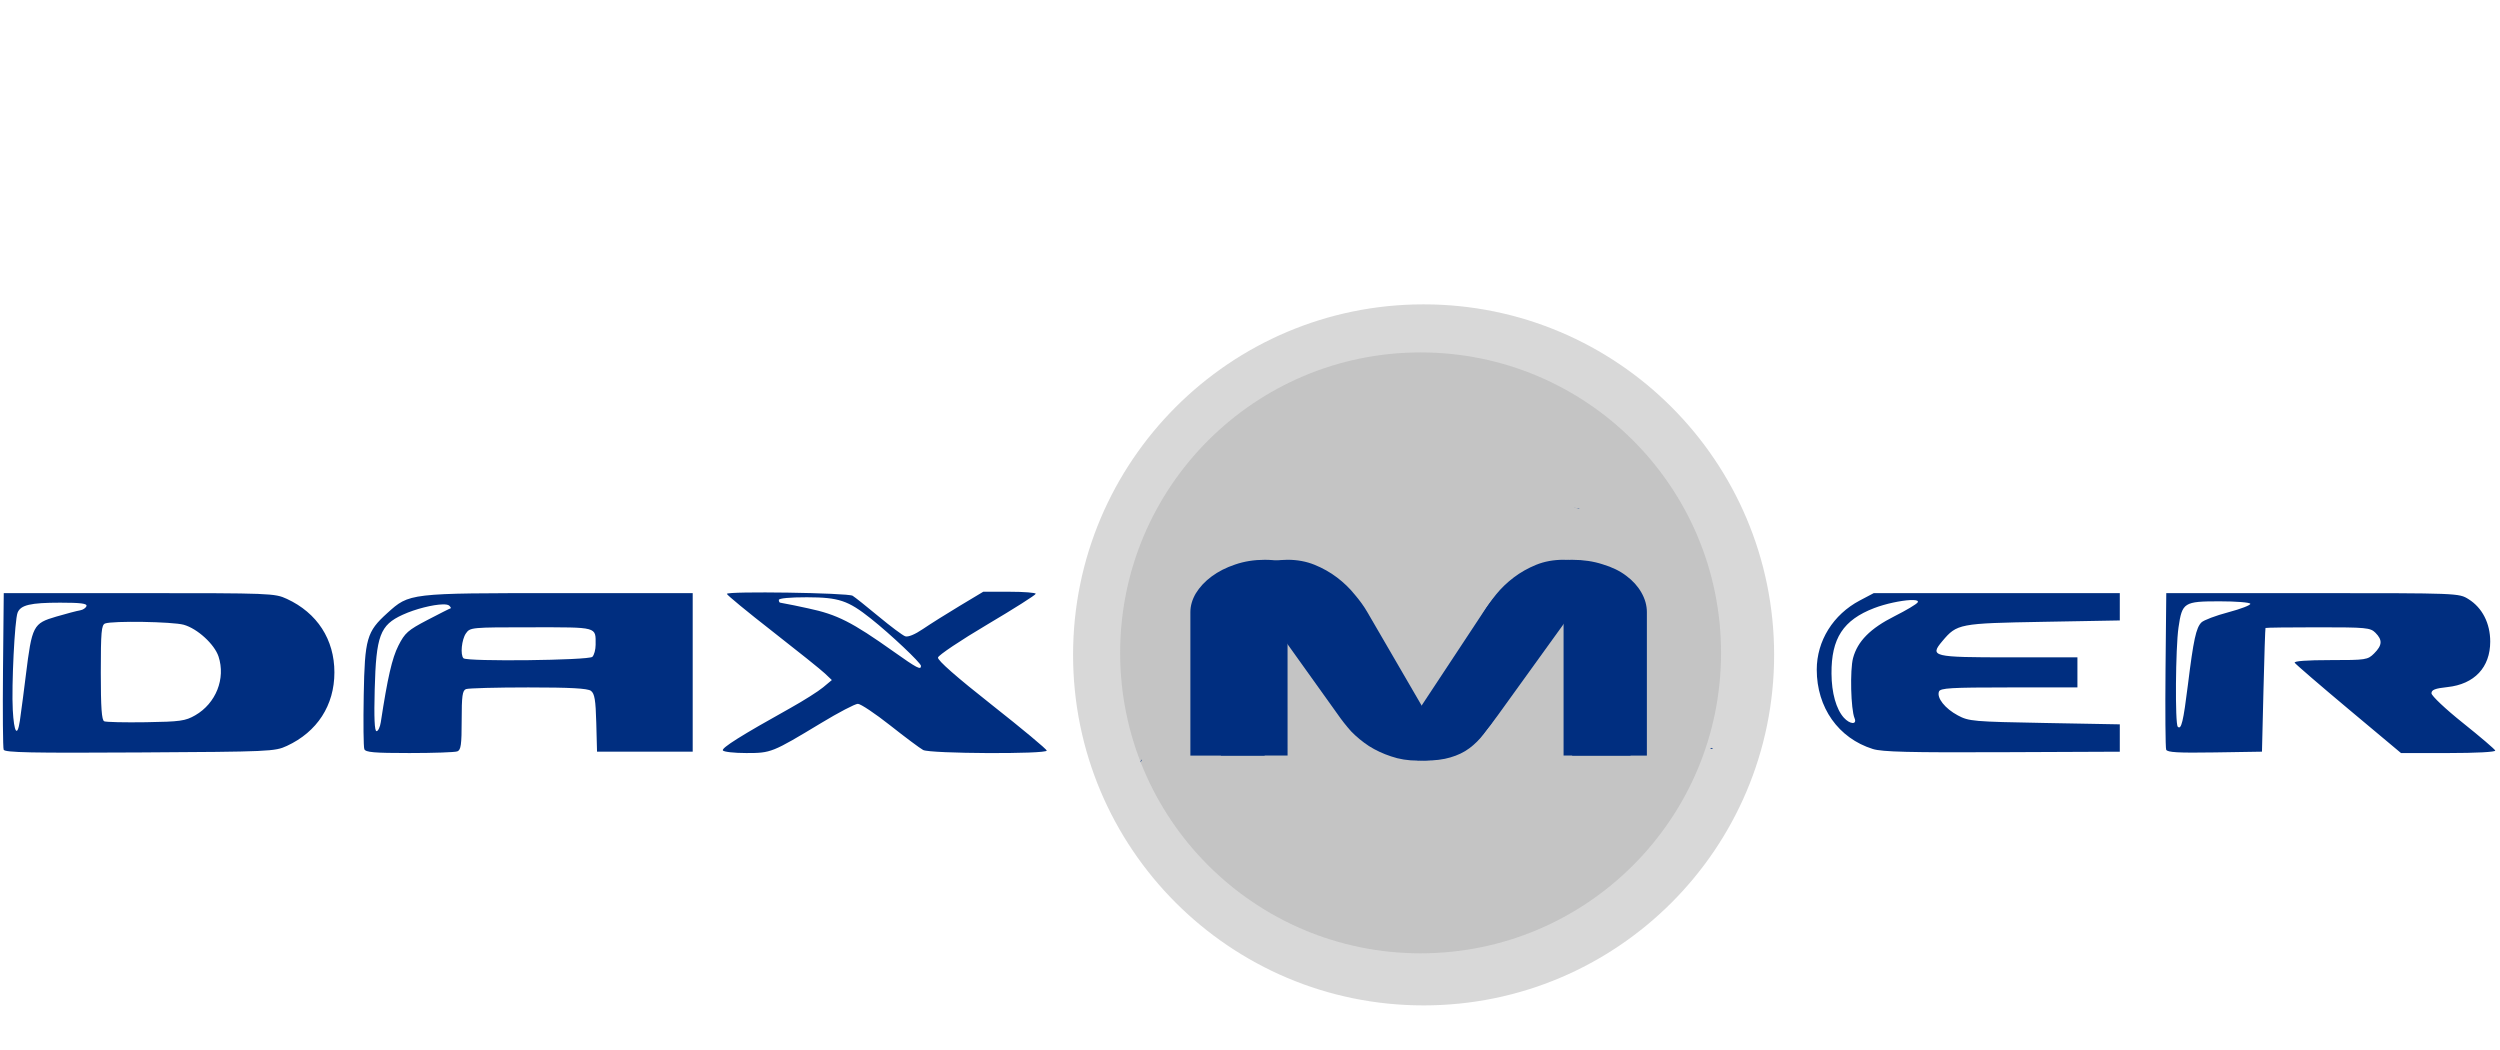
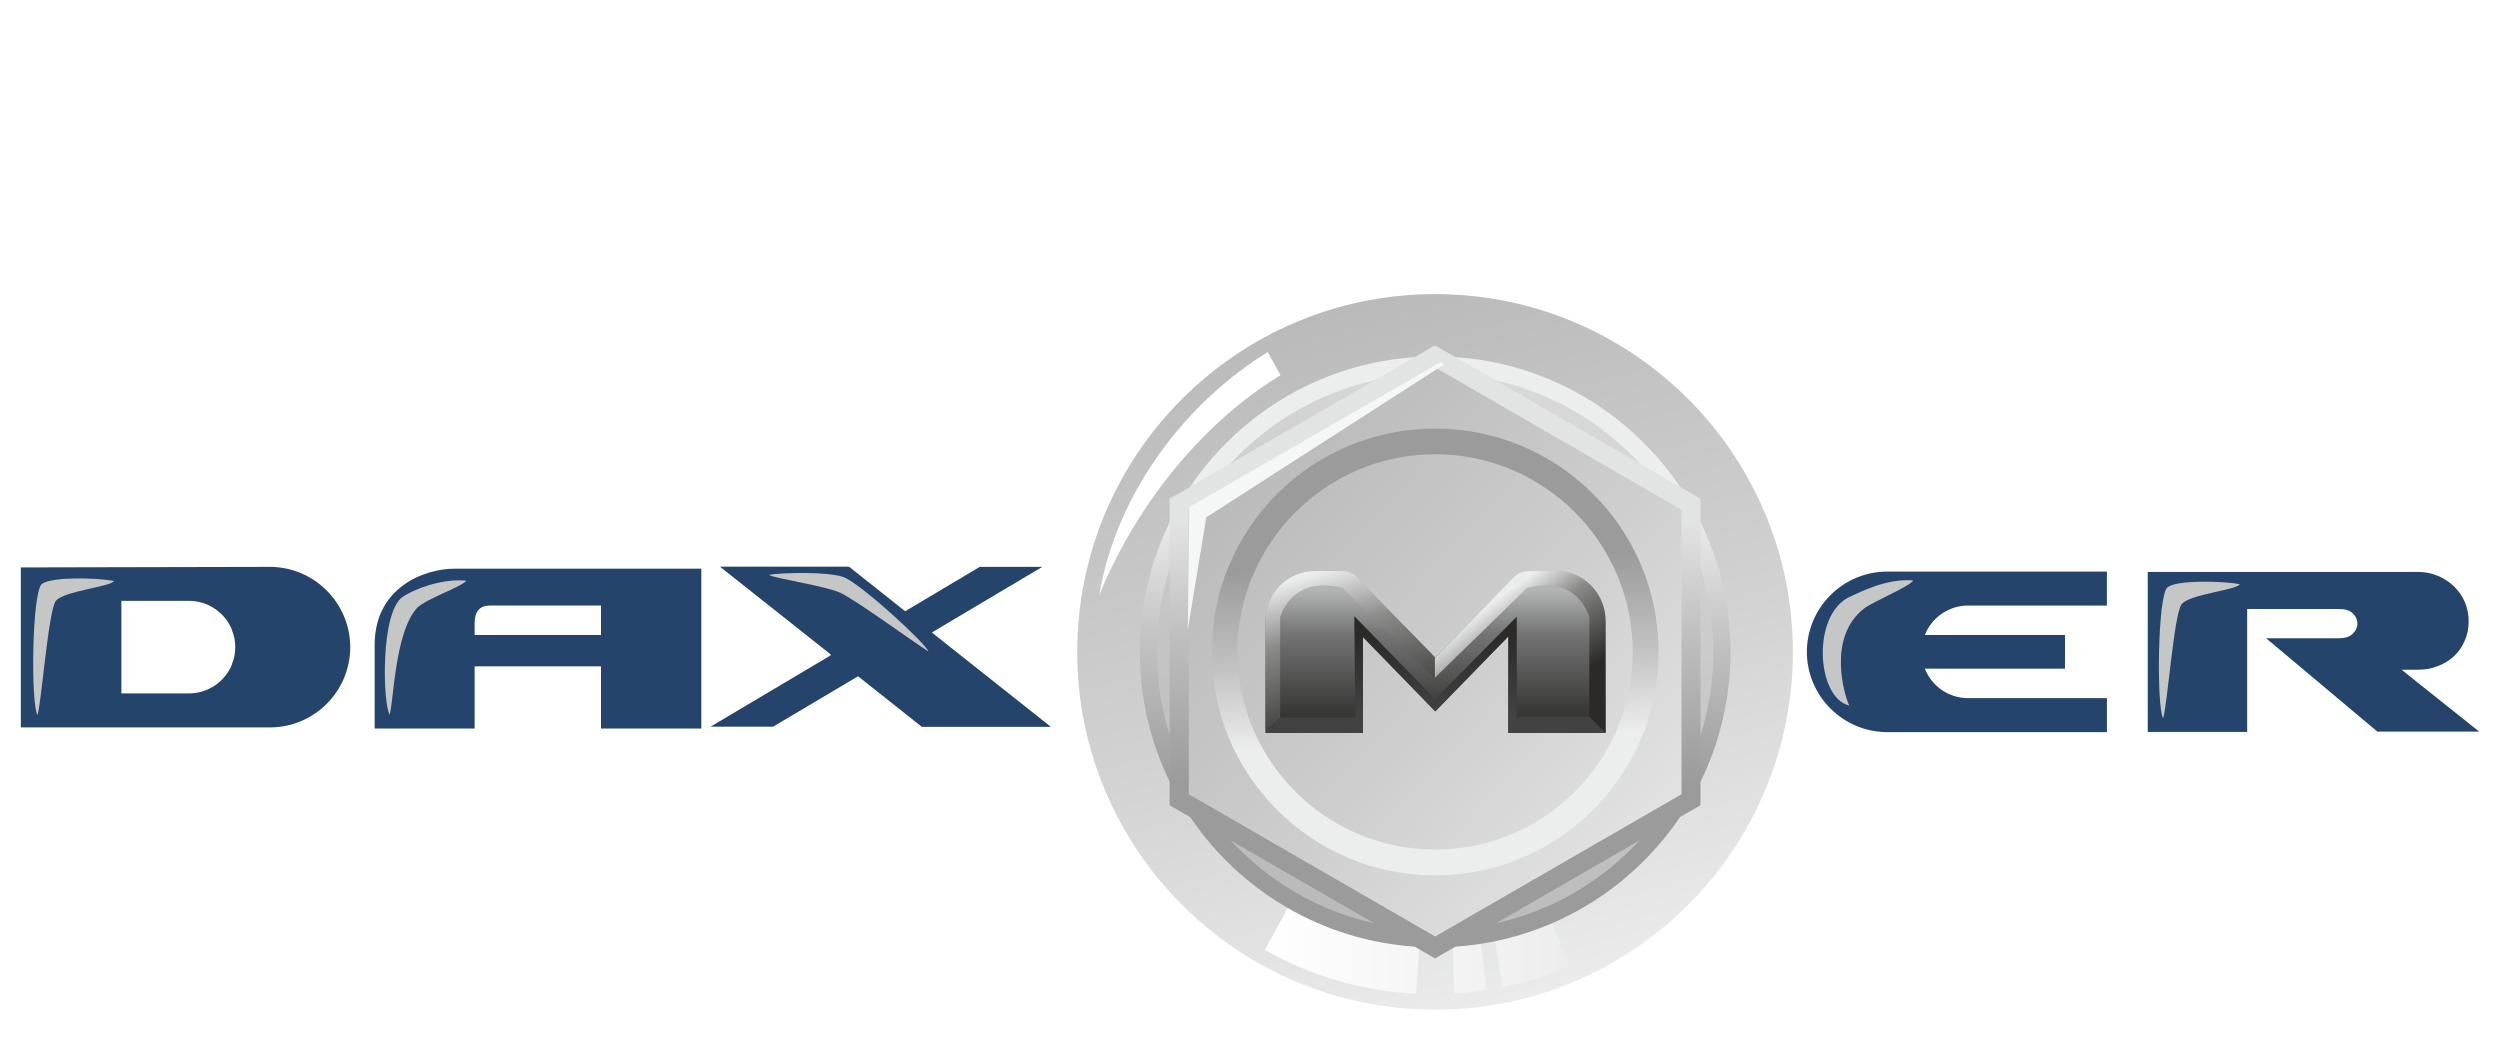
- <svg xmlns="http://www.w3.org/2000/svg" width="377.953" height="158.74" viewBox="0 0 100 42">
-   <g transform="translate(0 -253.47)">
-     <circle r="14.021" cy="279.665" cx="56.944" fill="#b3b3b3" fill-opacity=".519" stroke-width="23.159" />
-     <circle r="12.018" cy="279.585" cx="56.824" fill="#999" fill-opacity=".305" stroke-width="19.851" />
-     <path d="M62.947 273.776c-.007-.004.076.008.232.04l-.017-.017a1.158 1.158 0 0 1-.215-.023zM39.33 277.14l-.945.567c-.52.312-1.18.728-1.468.924-.324.22-.596.332-.711.29-.103-.037-.58-.394-1.062-.794-.481-.4-.949-.772-1.04-.827-.193-.118-5.029-.19-5.029-.075 0 .043.82.719 1.823 1.5 1.003.783 1.948 1.54 2.1 1.685l.276.262-.35.292c-.191.16-.78.532-1.306.826-1.968 1.097-2.766 1.598-2.703 1.698.035.057.456.104.936.104.992 0 1.03-.015 2.994-1.2.698-.423 1.36-.769 1.47-.769.11 0 .692.389 1.293.863.6.475 1.193.917 1.318.984.277.149 4.943.171 4.943.024 0-.054-.986-.875-2.19-1.824-1.417-1.116-2.18-1.787-2.16-1.898.017-.094.903-.688 1.97-1.32 1.066-.631 1.94-1.185 1.94-1.23.002-.045-.47-.082-1.048-.082zm-39.18.055l-.03 3.06c-.015 1.684-.004 3.125.026 3.203.044.114 1.102.136 5.443.11 5.213-.03 5.403-.038 5.885-.261 1.215-.563 1.902-1.624 1.902-2.941 0-1.317-.687-2.379-1.902-2.941-.485-.224-.638-.23-5.911-.23zm22.2 0c-6.005 0-5.969-.004-6.86.8-.82.742-.9 1.016-.941 3.28-.02 1.102-.01 2.075.024 2.161.048.127.392.156 1.804.156.96 0 1.822-.03 1.917-.067.143-.054.173-.27.173-1.246 0-.974.03-1.19.173-1.245.095-.037 1.218-.067 2.495-.067 1.687 0 2.37.038 2.503.137.146.11.189.364.213 1.285l.03 1.148h3.827v-6.342zm52.6 0l-.557.294c-1.067.563-1.723 1.616-1.723 2.767 0 1.517.866 2.743 2.244 3.174.372.117 1.478.144 5.176.128l4.702-.02v-1.094l-3.007-.055c-2.86-.052-3.03-.067-3.47-.302-.515-.275-.853-.702-.756-.955.054-.14.462-.165 2.801-.165h2.737V279.764h-2.72c-3.075 0-3.203-.03-2.684-.648.588-.698.67-.713 4.037-.773l3.062-.055v-1.093H79.87zm11.701 0l-.03 3.06c-.015 1.684-.004 3.124.026 3.202.042.108.481.133 1.942.11l1.89-.03.06-2.46c.032-1.353.07-2.473.081-2.488.012-.015.958-.027 2.1-.027 1.932 0 2.094.015 2.297.218.289.29.275.5-.05.826-.259.258-.322.268-1.756.268-.943 0-1.464.039-1.422.107.037.059 1.008.896 2.159 1.86l2.092 1.751h1.903c1.103 0 1.889-.042 1.867-.1-.02-.055-.602-.552-1.294-1.105-.692-.552-1.257-1.086-1.257-1.185 0-.14.146-.196.64-.249 1.078-.115 1.71-.788 1.71-1.819 0-.733-.318-1.355-.87-1.699-.386-.24-.399-.24-6.237-.24zm-54.378.166c1.28.003 1.646.125 2.562.853.783.621 2.004 1.774 2.004 1.891 0 .176-.155.095-1.093-.57-1.673-1.187-2.26-1.484-3.416-1.73a30.139 30.139 0 0 0-1.121-.228c-.031 0-.056-.049-.056-.11 0-.065.445-.107 1.12-.106zm44.279.112c.126.006.19.035.155.093-.043.07-.46.318-.927.553-.968.487-1.476 1-1.657 1.671-.129.476-.09 2.056.059 2.408.112.266-.182.252-.428-.02-.306-.339-.49-.991-.494-1.765-.01-1.41.47-2.145 1.709-2.62.46-.177 1.073-.301 1.437-.32.055-.002.104-.002.146 0zm12.234.05c.66 0 1.21.044 1.227.098.015.055-.381.207-.881.34-.5.132-.984.315-1.075.406-.213.213-.318.693-.54 2.491-.184 1.481-.266 1.821-.407 1.68-.111-.111-.089-3.149.03-3.967.145-1.004.215-1.048 1.646-1.048zm-86.378.054c.828 0 1.085.034 1.05.137-.025.075-.14.152-.255.17-.115.018-.545.13-.956.251-.921.27-.968.361-1.213 2.34a108.96 108.96 0 0 1-.24 1.832c-.102.672-.234.468-.283-.437-.053-.98.076-3.597.192-3.891.121-.309.515-.402 1.705-.402zm15.301.069c.128-.003.221.013.26.05.058.055.082.103.055.107-.027.004-.443.213-.924.465-.786.411-.904.516-1.165 1.03-.253.5-.43 1.275-.704 3.064-.03.195-.107.355-.17.355-.08 0-.103-.537-.073-1.667.056-2.155.213-2.576 1.119-2.99.515-.236 1.217-.407 1.602-.414zm-11.99.7c.693.012 1.407.052 1.629.114.543.15 1.23.778 1.393 1.27.291.883-.103 1.876-.934 2.353-.394.226-.598.254-1.97.276-.843.013-1.593-.004-1.668-.037-.102-.045-.137-.544-.137-1.954 0-1.625.025-1.902.173-1.959.146-.055.82-.074 1.514-.063zm15.53.216c2.69 0 2.576-.031 2.576.698 0 .193-.058.41-.13.483-.142.142-5.016.197-5.155.058-.135-.135-.074-.751.098-.997.167-.239.212-.242 2.612-.242zm47.217 4.825c-.01-.002-.027.004-.04.004v.036c.03-.006.06-.012.092-.012l-.004-.007a.083.083 0 0 0-.048-.021zm-22.791.467l-.013.02-.03.034a.479.479 0 0 0-.028.058c.08-.078.093-.126.07-.112z" fill="#002e80" stroke-width=".413" />
-     <g style="line-height:125%;-inkscape-font-specification:'Terminator Real NFI Bold'">
-       <path style="-inkscape-font-specification:'Terminator Real NFI Bold'" d="M51.503 283.692h-2.667v-5.736q0-.381.195-.752.21-.38.57-.677.359-.296.838-.476.494-.19 1.064-.19.584 0 1.078.2.495.201.9.508.404.307.703.678.315.37.51.709L57 281.924l2.352-3.968q.194-.34.494-.71.3-.37.704-.677.405-.307.899-.508.494-.2 1.094-.2.599 0 1.093.179.51.17.854.466.345.285.54.666.194.381.194.784v5.736h-2.681v-5.736l-2.652 4.095q-.27.424-.54.773-.254.339-.584.582-.314.233-.749.36-.419.127-1.018.127-.525 0-.959-.17-.434-.158-.794-.412-.36-.265-.644-.593-.27-.339-.48-.677l-2.621-4.085z" font-weight="700" font-size="12.592" font-family="Terminator Real NFI" letter-spacing="0" word-spacing="0" fill="#002e80" stroke-width=".315" />
-     </g>
-     <g style="line-height:125%;-inkscape-font-specification:'Terminator Real NFI Bold'">
-       <path d="M50.586 283.693h-2.971v-5.736q0-.38.217-.751.233-.381.634-.678.4-.296.935-.476.55-.19 1.185-.19.65 0 1.201.2.551.202 1.002.509.45.307.784.677.35.37.568.71l2.57 3.968 2.62-3.969q.218-.338.552-.709.333-.37.784-.677.45-.307 1.001-.508.551-.201 1.219-.201t1.218.18q.568.169.952.465.384.286.6.667.218.381.218.783v5.736h-2.988v-5.736l-2.954 4.096q-.3.423-.601.773-.284.338-.651.582-.35.232-.835.36-.467.126-1.135.126-.584 0-1.068-.169-.484-.159-.885-.413-.4-.264-.717-.592-.3-.339-.534-.678l-2.921-4.085z" style="-inkscape-font-specification:'Terminator Real NFI Bold'" fill="#002e80" font-weight="700" font-size="13.291" font-family="Terminator Real NFI" letter-spacing="0" word-spacing="0" stroke-width=".332" />
-     </g>
+ <svg xmlns="http://www.w3.org/2000/svg" xmlns:xlink="http://www.w3.org/1999/xlink" width="377.953" height="158.74" viewBox="0 0 100 42">
+   <defs>
+     <linearGradient id="j" gradientUnits="userSpaceOnUse" x1="11098.8" y1="12313" x2="11098.8" y2="11632.6">
+       <stop offset="0" stop-color="#373736" />
+       <stop offset=".651" stop-color="#747574" />
+       <stop offset="1" stop-color="#b2b3b3" />
+     </linearGradient>
+     <linearGradient xlink:href="#a" id="k" gradientUnits="userSpaceOnUse" x1="11750.7" y1="12219.5" x2="11382.5" y2="11726" />
+     <linearGradient id="a" gradientUnits="userSpaceOnUse" x1="11750.7" y1="12219.5" x2="11382.5" y2="11726">
+       <stop offset="0" stop-color="#2b2a29" />
+       <stop offset=".651" stop-color="#8b8b8a" />
+       <stop offset="1" stop-color="#ebecec" />
+     </linearGradient>
+     <linearGradient id="l" gradientUnits="userSpaceOnUse" xlink:href="#a" x1="10760" y1="12415.5" x2="10492.4" y2="11518.5" />
+     <linearGradient id="m" gradientUnits="userSpaceOnUse" x1="11098.5" y1="11877.1" x2="11098.5" y2="12316.9">
+       <stop offset="0" stop-color="#2b2a29" />
+       <stop offset="1" stop-color="#434242" />
+     </linearGradient>
+     <linearGradient id="c" gradientUnits="userSpaceOnUse" x1="10554.1" y1="9981.31" x2="11643.5" y2="14011.9">
+       <stop offset="0" stop-color="#727271" />
+       <stop offset=".561" stop-color="#a5a6a5" />
+       <stop offset="1" stop-color="#d9dada" />
+     </linearGradient>
+     <linearGradient id="d" gradientUnits="userSpaceOnUse" x1="10157.1" y1="12878.4" x2="11842.9" y2="12878.4">
+       <stop offset="0" stop-color="#fefefe" />
+       <stop offset="1" stop-color="#d9dada" />
+     </linearGradient>
+     <linearGradient id="e" gradientUnits="userSpaceOnUse" x1="10666.2" y1="13597.4" x2="11531.5" y2="10395.9">
+       <stop offset="0" stop-color="#727271" />
+       <stop offset=".561" stop-color="#929292" />
+       <stop offset="1" stop-color="#b2b3b3" />
+     </linearGradient>
+     <linearGradient id="f" gradientUnits="userSpaceOnUse" xlink:href="#b" x1="11098.8" y1="12748.5" x2="11098.8" y2="11244.8" />
+     <linearGradient id="b" gradientUnits="userSpaceOnUse" x1="11075.5" y1="11505.6" x2="11122.2" y2="12487.7">
+       <stop offset="0" stop-color="#373736" />
+       <stop offset=".561" stop-color="#888" />
+       <stop offset="1" stop-color="#d9dada" />
+     </linearGradient>
+     <linearGradient id="g" gradientUnits="userSpaceOnUse" x1="9945.43" y1="10920.4" x2="12252.2" y2="13072.9">
+       <stop offset="0" stop-color="#727271" />
+       <stop offset=".561" stop-color="#9b9c9b" />
+       <stop offset="1" stop-color="#c5c6c6" />
+     </linearGradient>
+     <linearGradient id="h" gradientUnits="userSpaceOnUse" x1="11098.8" y1="12708.9" x2="11098.8" y2="11284.4">
+       <stop offset="0" stop-color="#373736" />
+       <stop offset=".561" stop-color="#7e7e7e" />
+       <stop offset="1" stop-color="#c5c6c6" />
+     </linearGradient>
+     <linearGradient xlink:href="#b" id="i" gradientUnits="userSpaceOnUse" x1="11075.5" y1="11505.6" x2="11122.2" y2="12487.7" />
+   </defs>
+   <g clip-rule="evenodd" opacity=".497" fill-rule="evenodd" image-rendering="optimizeQuality" shape-rendering="geometricPrecision" text-rendering="geometricPrecision">
+     <path class="fil0" d="M11099 13976c1093 0 1979-886 1979-1979 0-1094-886-1980-1979-1980s-1980 886-1980 1980c0 1093 887 1979 1980 1979z" fill="url(#c)" transform="translate(-22.84 -60.659) scale(.00723)" />
+     <path class="fil1" d="M11204 13887c61-4 121-10 180-20l-228-1851zm266-35c130-27 254-67 373-118l-620-1504zm-1313-207c249 142 534 228 837 243l135-2019z" fill="url(#d)" transform="translate(-22.84 -60.659) scale(.00723)" />
+     <path class="fil2" d="M11099 10387c889 0 1610 721 1610 1610s-721 1609-1610 1609-1610-720-1610-1609 721-1610 1610-1610z" fill="url(#e)" transform="translate(-22.84 -60.659) scale(.00723)" />
+     <path class="fil3" d="M11099 10362c451 0 860 183 1155 479 296 296 479 704 479 1155v1c0 451-183 860-479 1155-295 296-704 479-1155 479-452 0-860-183-1156-479-295-295-478-704-478-1155h-1 1c0-452 183-860 478-1156 296-296 704-479 1156-479zm0 96c-425 0-809 172-1088 451-278 278-451 663-451 1088 0 424 173 809 451 1087 279 279 663 451 1088 451 424 0 809-172 1088-451 278-278 451-663 451-1087h-1v-1h1c0-424-173-808-451-1087-279-279-664-451-1088-451z" fill="url(#f)" fill-rule="nonzero" transform="translate(-22.84 -60.659) scale(.00723)" />
+     <path class="fil4" fill="url(#g)" d="M12502 11186v1621l-1403 810-1404-810v-1621l1404-810z" transform="translate(-22.84 -60.659) scale(.00723)" />
+     <path class="fil5" d="M11125 10316l1416 818 26 15v1696l-26 15-1416 817-26 16-27-16-1416-817-26-15v-1696l26-15 1416-818 27-15zm1337 894l-1363-787-1363 787v1574l1363 787 1363-787z" fill="url(#h)" fill-rule="nonzero" transform="translate(-22.84 -60.659) scale(.00723)" />
+     <path class="fil10" d="M11099 10760v1c341 0 651 138 874 362 224 223 362 532 362 873v1c0 341-139 650-362 874-224 223-533 362-874 362-342 0-651-139-874-362-224-224-362-533-362-874 0-342 138-651 362-875 223-223 532-361 874-361zm0 143v1-1c-302 0-575 123-773 321s-321 471-321 773h1-1c1 301 123 575 321 773s471 320 773 320 575-122 773-320 320-472 320-773v-1c0-301-122-574-320-772s-471-321-773-321z" fill="url(#i)" fill-rule="nonzero" transform="translate(-22.84 -60.659) scale(.00723)" />
+     <path class="fil11" d="M43.97 23.803c1.633-3.963 4.41-7.072 7.252-8.793-.173-.304-.34-.615-.513-.926-3.088 1.895-6.002 5.41-6.74 9.719z" fill="#fefefe" />
+     <path class="fil12" fill="#ebecec" d="M47.57 20.281l10.066-5.806.123.108-9.509 6.11-.738 4.498z" />
+   </g>
+   <path d="M75.483 22.863h8.793v1.36h-5.56c-.782 0-1.454.491-1.722 1.178H82.6v1.345h-5.605c.268.687.94 1.179 1.721 1.179h5.561v1.36h-8.793a3.222 3.222 0 0 1-3.21-3.211 3.222 3.222 0 0 1 3.21-3.211z" class="fil13" clip-rule="evenodd" fill="#25446c" fill-rule="evenodd" stroke-width=".01" image-rendering="optimizeQuality" shape-rendering="geometricPrecision" text-rendering="geometricPrecision" />
+   <path d="M73.972 28.221c-1.324-.303-1.512-3.659.029-4.353.44-.202 1.475-.738 2.523-.65-.1.23-1.569.824-1.967 1.127-1.482 1.157-.78 3.493-.585 3.876z" class="fil14" clip-rule="evenodd" fill="#c5c6c6" fill-rule="evenodd" stroke-width=".01" image-rendering="optimizeQuality" shape-rendering="geometricPrecision" text-rendering="geometricPrecision" />
+   <path d="M99.166 29.263l-3.103-2.474h.658c.275 0 .543-.043.789-.144.253-.094.462-.224.65-.398a1.77 1.77 0 0 0 .427-.615c.109-.238.16-.498.16-.78a1.91 1.91 0 0 0-.601-1.41 2.046 2.046 0 0 0-.644-.413 2.005 2.005 0 0 0-.78-.152H85.91v6.4h3.977V24.36h3.666c.253 0 .441.058.564.18.123.123.18.26.18.405a.56.56 0 0 1-.187.405c-.13.123-.311.181-.557.181h-2.907l4.447 3.732z" class="fil15" clip-rule="evenodd" fill="#25446c" stroke-width=".01" image-rendering="optimizeQuality" shape-rendering="geometricPrecision" text-rendering="geometricPrecision" />
+   <path d="M86.525 28.735c-.267-.463-.224-4.925.174-5.243.383-.304 2.242-.253 2.892-.123-.108.231-2.024.398-2.328.803-.304.397-.571 4.057-.738 4.563z" class="fil14" clip-rule="evenodd" fill="#c5c6c6" fill-rule="evenodd" stroke-width=".01" image-rendering="optimizeQuality" shape-rendering="geometricPrecision" text-rendering="geometricPrecision" />
+   <path d="M.834 22.697v6.4H10.8a3.217 3.217 0 0 0 3.21-3.211 3.222 3.222 0 0 0-3.21-3.211c-3.326 0-6.667.022-9.965.022zm4.021 5.04v-3.703H7.56c.78 0 1.46.492 1.728 1.18H9.28c.086.209.13.44.13.679 0 .231-.044.455-.13.665h.007a1.863 1.863 0 0 1-1.728 1.179z" class="fil16" clip-rule="evenodd" fill="#25446c" fill-rule="evenodd" stroke-width=".01" image-rendering="optimizeQuality" shape-rendering="geometricPrecision" text-rendering="geometricPrecision" />
+   <path d="M1.5 28.605c-.275-.456-.224-4.925.173-5.243.376-.304 2.235-.253 2.886-.123-.109.231-2.025.398-2.329.803-.296.397-.571 4.056-.73 4.563z" class="fil14" clip-rule="evenodd" fill="#c5c6c6" fill-rule="evenodd" stroke-width=".01" image-rendering="optimizeQuality" shape-rendering="geometricPrecision" text-rendering="geometricPrecision" />
+   <path class="fil13" clip-rule="evenodd" fill="#25446c" fill-rule="evenodd" image-rendering="optimizeQuality" shape-rendering="geometricPrecision" text-rendering="geometricPrecision" d="M34.33 27.057l-.007-.007-3.4 2.017h-2.501l4.809-2.856-.015-.043-4.418-3.5h5.163l2.242 1.779.029-.008h-.008l2.965-1.764h2.502L37.273 25.3l4.765 3.775h-5.163z" />
+   <path d="M37.136 26.06c-.094-.32-2.763-2.763-3.406-2.98-.615-.217-2.437-.181-2.98-.087.282.16 2.235.434 2.857.716.607.275 2.972 2.003 3.529 2.35z" class="fil14" clip-rule="evenodd" fill="#c5c6c6" fill-rule="evenodd" stroke-width=".01" image-rendering="optimizeQuality" shape-rendering="geometricPrecision" text-rendering="geometricPrecision" />
+   <path d="M18.985 25.401h5.055v-1.179h-4.448c-.405 0-.607.239-.607.709zm0 1.251v2.488h-3.999v-3.341c0-2.329 2.018-3.052 3.196-3.052h9.871v6.393H24.04v-2.488z" class="fil15" clip-rule="evenodd" fill="#25446c" stroke-width=".01" image-rendering="optimizeQuality" shape-rendering="geometricPrecision" text-rendering="geometricPrecision" />
+   <path d="M15.586 28.59c-.275-.463-.376-4.115.528-4.722.405-.268 1.475-.73 2.531-.644-.108.232-1.627.73-1.967 1.1-.882.954-.933 3.76-1.092 4.266z" class="fil14" clip-rule="evenodd" fill="#c5c6c6" fill-rule="evenodd" stroke-width=".01" image-rendering="optimizeQuality" shape-rendering="geometricPrecision" text-rendering="geometricPrecision" />
+   <g clip-rule="evenodd" fill-rule="evenodd" image-rendering="optimizeQuality" shape-rendering="geometricPrecision" text-rendering="geometricPrecision">
+     <path class="fil6" d="M10697 12420h-539v-619c0-152 122-276 270-276h161c38 0 71 20 90 51l418 428 436-447c20-20 46-32 76-32h161c148 0 269 124 269 276v619h-538v-533c-135 138-269 276-404 414-133-137-267-274-400-411z" fill="url(#j)" transform="translate(-22.821 -60.482) scale(.00723)" />
+     <path class="fil7" d="M11094 12001l3 3 436-447c20-20 46-32 76-32h161c148 0 269 124 269 276v619h-6l-2-9-82-75v-558c-35-104-136-214-344-160l-511 498z" fill="url(#k)" transform="translate(-22.821 -60.482) scale(.00723)" />
+     <path class="fil8" d="M10158 12409v-608c0-152 121-276 270-276h161c38 0 71 20 90 51l415 425v115l-511-498c-208-54-309 56-344 160v559z" fill="url(#l)" transform="translate(-22.821 -60.482) scale(.00723)" />
+     <path class="fil9" d="M10697 12420h-539v-6l87-79h410l-6-561 447 459 452-456v556h403l87 87h-537v-533c-135 138-269 276-404 414-133-137-267-274-400-411z" fill="url(#m)" transform="translate(-22.821 -60.482) scale(.00723)" />
  </g>
</svg>
